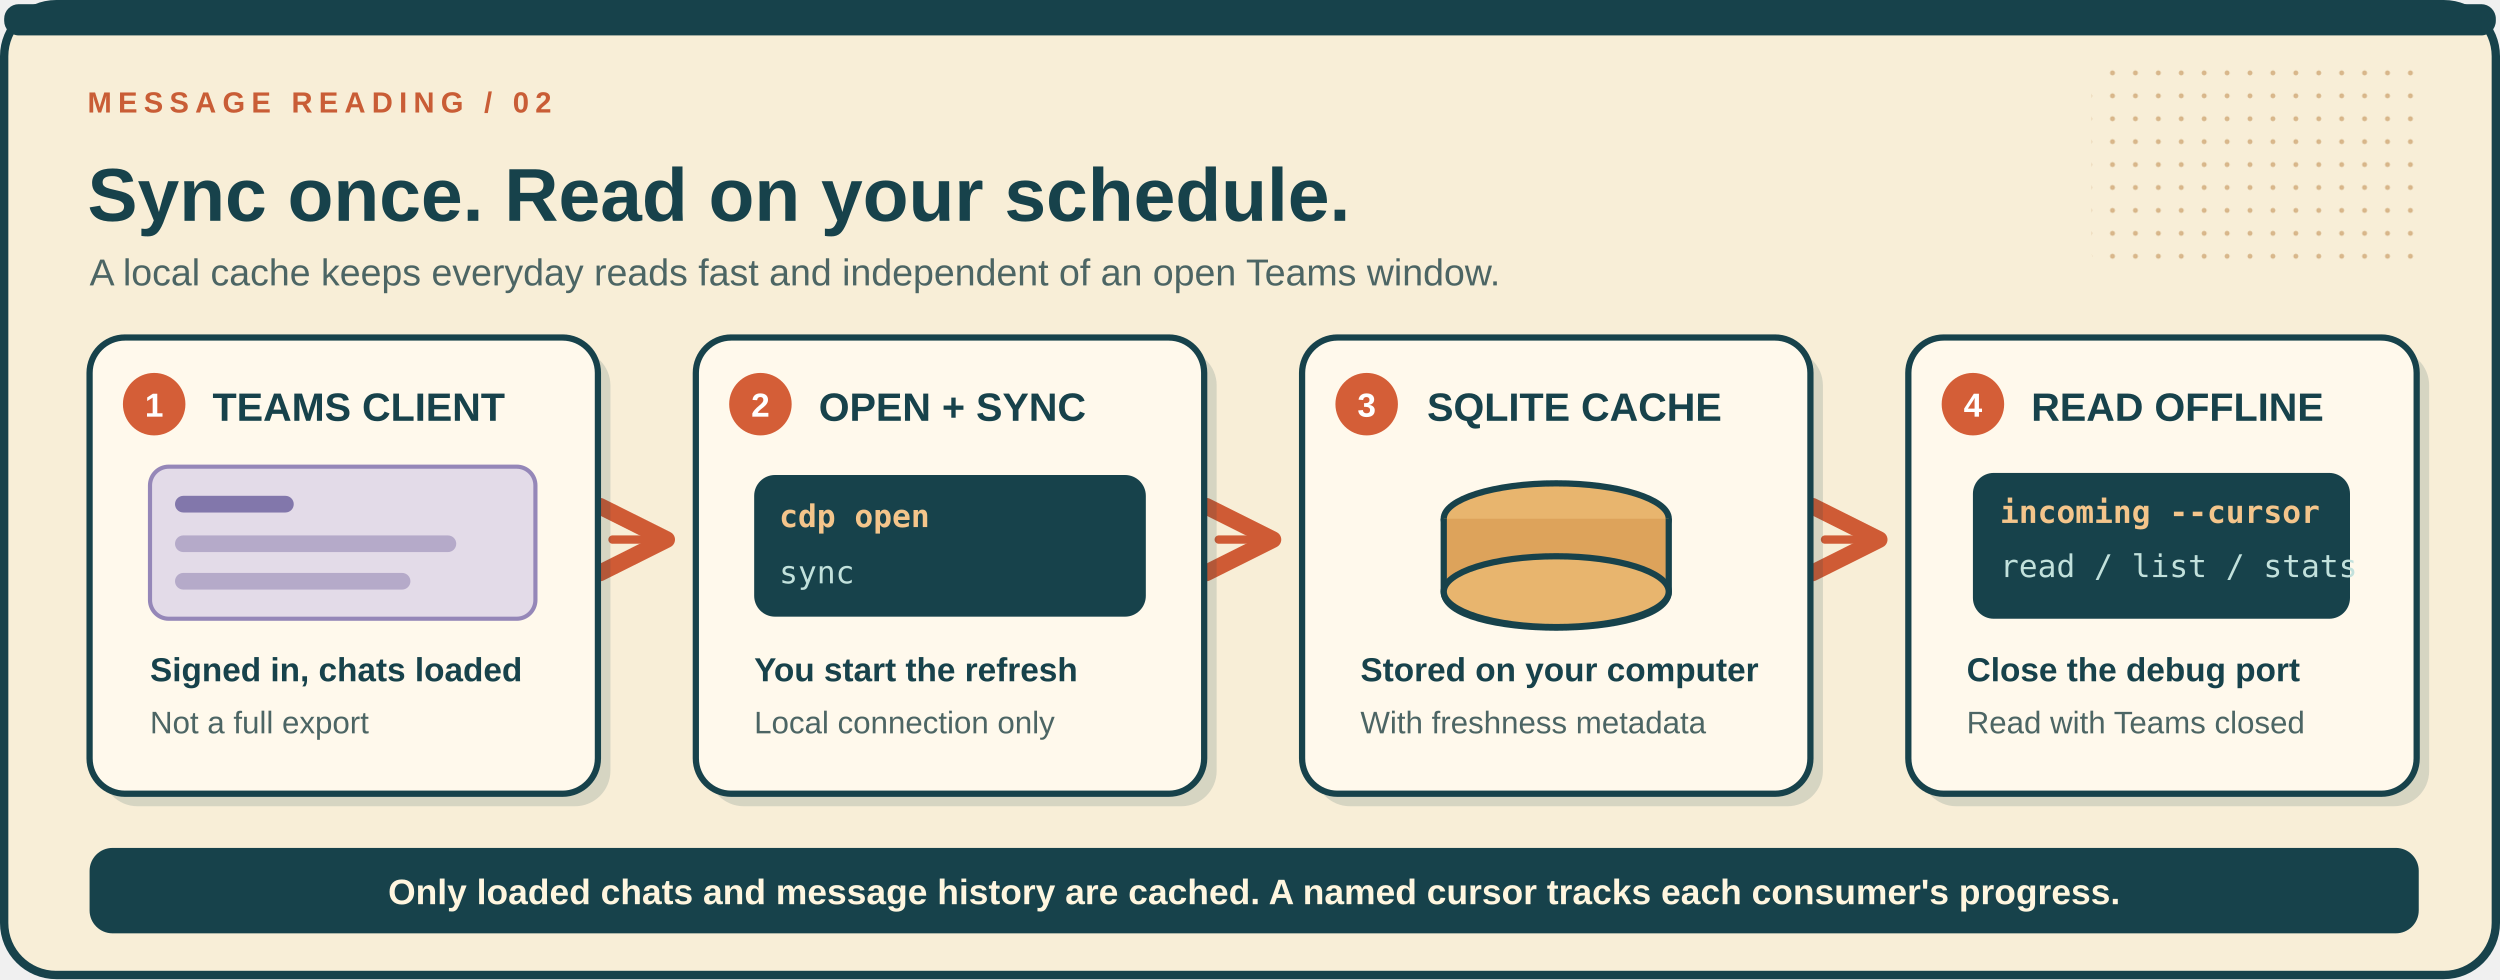
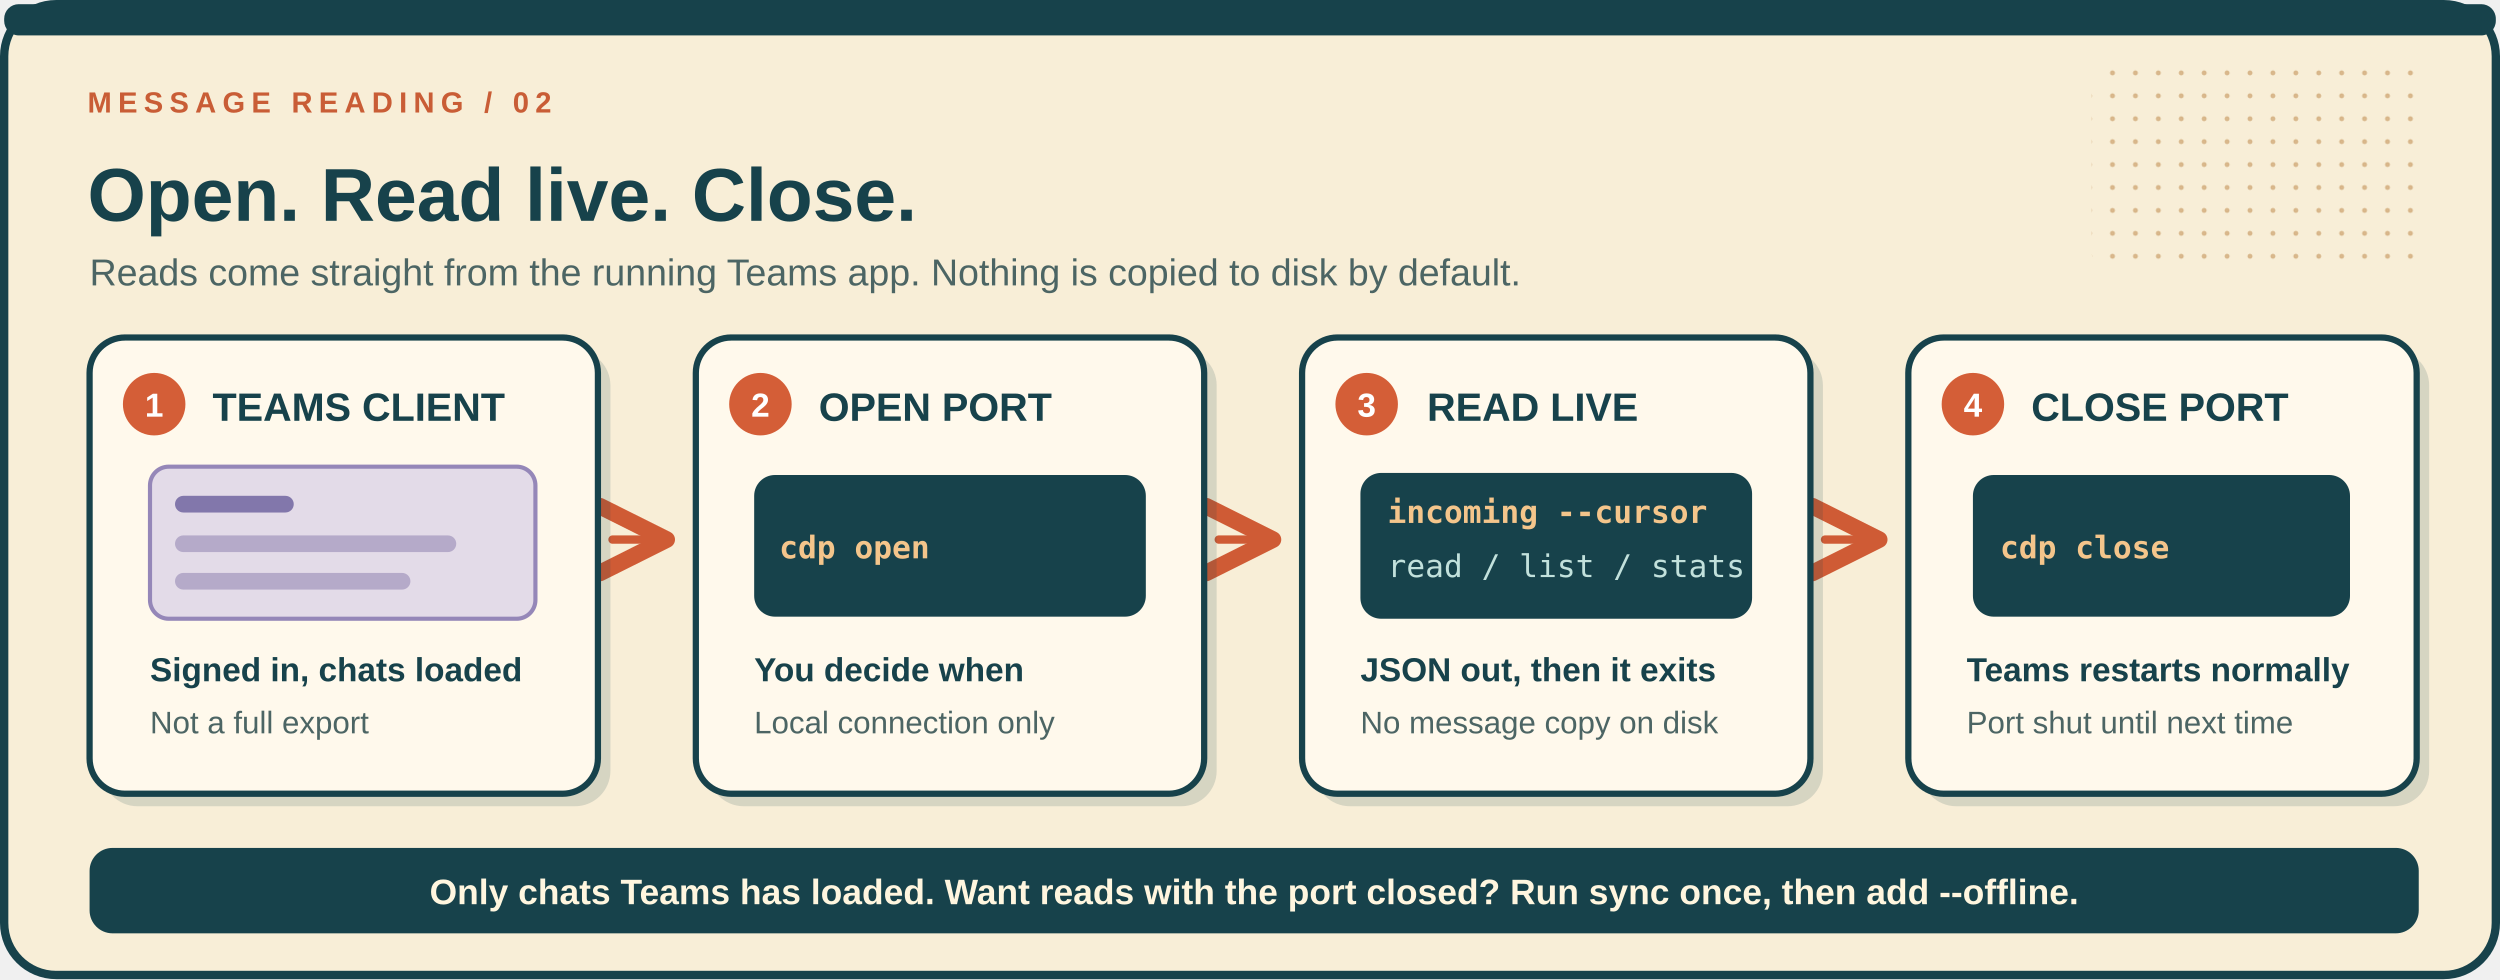
<svg xmlns="http://www.w3.org/2000/svg" viewBox="0 0 1200 470" width="1200" height="470" role="img" aria-labelledby="title desc">
  <defs>
    <marker id="arrow" markerWidth="11" markerHeight="11" refX="9" refY="5" orient="auto">
      <path d="M1 1 L9 5 L1 9" fill="none" stroke="#CF5B35" stroke-width="2" stroke-linecap="round" stroke-linejoin="round" />
    </marker>
    <pattern id="dots" width="11" height="11" patternUnits="userSpaceOnUse">
      <circle cx="2" cy="2" r="1.2" fill="#B98242" opacity=".5" />
    </pattern>
  </defs>
  <rect x="2" y="2" width="1196" height="466" rx="25" fill="#F8EED7" stroke="#17424B" stroke-width="4" />
  <rect x="2" y="2" width="1196" height="15" rx="7" fill="#17424B" />
  <rect x="1004" y="30" width="160" height="100" rx="9" fill="url(#dots)" />
  <text x="42" y="54" font-family="Arial,Segoe UI,sans-serif" font-size="14" font-weight="800" letter-spacing="3" fill="#C95D36">MESSAGE READING / 02</text>
-   <text x="42" y="106" font-family="Arial,Segoe UI,sans-serif" font-size="36" font-weight="900" fill="#17424B">Sync once. Read on your schedule.</text>
-   <text x="43" y="137" font-family="Arial,Segoe UI,sans-serif" font-size="18" fill="#4C6564">A local cache keeps everyday reads fast and independent of an open Teams window.</text>
+   <text x="42" y="106" font-family="Arial,Segoe UI,sans-serif" font-size="36" font-weight="900" fill="#17424B">Open. Read live. Close.</text>
+   <text x="43" y="137" font-family="Arial,Segoe UI,sans-serif" font-size="18" fill="#4C6564">Reads come straight from the running Teams app. Nothing is copied to disk by default.</text>
  <path d="M294 259 H320" stroke="#CF5B35" stroke-width="4" stroke-linecap="round" marker-end="url(#arrow)" />
  <path d="M585 259 H611" stroke="#CF5B35" stroke-width="4" stroke-linecap="round" marker-end="url(#arrow)" />
  <path d="M876 259 H902" stroke="#CF5B35" stroke-width="4" stroke-linecap="round" marker-end="url(#arrow)" />
  <rect x="49" y="168" width="244" height="219" rx="17" fill="#17424B" opacity=".15" />
  <rect x="43" y="162" width="244" height="219" rx="17" fill="#FFF9EC" stroke="#17424B" stroke-width="3" />
  <circle cx="74" cy="194" r="15" fill="#D45E37" />
  <text x="74" y="200" text-anchor="middle" font-family="Arial,sans-serif" font-size="16" font-weight="900" fill="#FFFFFF">1</text>
  <text x="102" y="202" font-family="Arial,Segoe UI,sans-serif" font-size="19" font-weight="800" fill="#17424B">TEAMS CLIENT</text>
  <rect x="72" y="224" width="185" height="73" rx="9" fill="#E3DBE8" stroke="#9587B8" stroke-width="2" />
  <rect x="84" y="238" width="57" height="8" rx="4" fill="#8277AB" />
  <rect x="84" y="257" width="135" height="8" rx="4" fill="#B5AAC9" />
  <rect x="84" y="275" width="113" height="8" rx="4" fill="#B5AAC9" />
  <text x="72" y="327" font-family="Arial,Segoe UI,sans-serif" font-size="16" font-weight="700" fill="#17424B">Signed in, chats loaded</text>
  <text x="72" y="352" font-family="Arial,Segoe UI,sans-serif" font-size="15" fill="#4C6564">Not a full export</text>
  <rect x="340" y="168" width="244" height="219" rx="17" fill="#17424B" opacity=".15" />
  <rect x="334" y="162" width="244" height="219" rx="17" fill="#FFF9EC" stroke="#17424B" stroke-width="3" />
  <circle cx="365" cy="194" r="15" fill="#D45E37" />
  <text x="365" y="200" text-anchor="middle" font-family="Arial,sans-serif" font-size="16" font-weight="900" fill="#FFFFFF">2</text>
-   <text x="393" y="202" font-family="Arial,Segoe UI,sans-serif" font-size="19" font-weight="800" fill="#17424B">OPEN + SYNC</text>
+   <text x="393" y="202" font-family="Arial,Segoe UI,sans-serif" font-size="19" font-weight="800" fill="#17424B">OPEN PORT</text>
  <rect x="362" y="228" width="188" height="68" rx="10" fill="#17424B" />
-   <text x="374" y="253" font-family="Consolas,monospace" font-size="15" font-weight="700" fill="#F4C58B">cdp open</text>
-   <text x="374" y="280" font-family="Consolas,monospace" font-size="15" fill="#C2E1DC">sync</text>
-   <text x="362" y="327" font-family="Arial,Segoe UI,sans-serif" font-size="16" font-weight="700" fill="#17424B">You start the refresh</text>
+   <text x="374" y="268" font-family="Consolas,monospace" font-size="15" font-weight="700" fill="#F4C58B">cdp open</text>
+   <text x="362" y="327" font-family="Arial,Segoe UI,sans-serif" font-size="16" font-weight="700" fill="#17424B">You decide when</text>
  <text x="362" y="352" font-family="Arial,Segoe UI,sans-serif" font-size="15" fill="#4C6564">Local connection only</text>
  <rect x="631" y="168" width="244" height="219" rx="17" fill="#17424B" opacity=".15" />
  <rect x="625" y="162" width="244" height="219" rx="17" fill="#FFF9EC" stroke="#17424B" stroke-width="3" />
  <circle cx="656" cy="194" r="15" fill="#D45E37" />
  <text x="656" y="200" text-anchor="middle" font-family="Arial,sans-serif" font-size="16" font-weight="900" fill="#FFFFFF">3</text>
-   <text x="685" y="202" font-family="Arial,Segoe UI,sans-serif" font-size="19" font-weight="800" fill="#17424B">SQLITE CACHE</text>
-   <ellipse cx="747" cy="249" rx="54" ry="17" fill="#E8B56E" stroke="#17424B" stroke-width="3" />
-   <path d="M693 249 V284 C693 307 801 307 801 284 V249" fill="#DDA35B" stroke="#17424B" stroke-width="3" />
-   <ellipse cx="747" cy="284" rx="54" ry="17" fill="#E8B56E" stroke="#17424B" stroke-width="3" />
-   <text x="653" y="327" font-family="Arial,Segoe UI,sans-serif" font-size="16" font-weight="700" fill="#17424B">Stored on your computer</text>
-   <text x="653" y="352" font-family="Arial,Segoe UI,sans-serif" font-size="15" fill="#4C6564">With freshness metadata</text>
+   <text x="685" y="202" font-family="Arial,Segoe UI,sans-serif" font-size="19" font-weight="800" fill="#17424B">READ LIVE</text>
+   <rect x="653" y="227" width="188" height="70" rx="10" fill="#17424B" />
+   <text x="666" y="251" font-family="Consolas,monospace" font-size="15" font-weight="700" fill="#F4C58B">incoming --cursor</text>
+   <text x="666" y="277" font-family="Consolas,monospace" font-size="15" fill="#C2E1DC">read / list / stats</text>
+   <text x="653" y="327" font-family="Arial,Segoe UI,sans-serif" font-size="16" font-weight="700" fill="#17424B">JSON out, then it exits</text>
+   <text x="653" y="352" font-family="Arial,Segoe UI,sans-serif" font-size="15" fill="#4C6564">No message copy on disk</text>
  <rect x="922" y="168" width="244" height="219" rx="17" fill="#17424B" opacity=".15" />
  <rect x="916" y="162" width="244" height="219" rx="17" fill="#FFF9EC" stroke="#17424B" stroke-width="3" />
  <circle cx="947" cy="194" r="15" fill="#D45E37" />
  <text x="947" y="200" text-anchor="middle" font-family="Arial,sans-serif" font-size="16" font-weight="900" fill="#FFFFFF">4</text>
-   <text x="975" y="202" font-family="Arial,Segoe UI,sans-serif" font-size="19" font-weight="800" fill="#17424B">READ OFFLINE</text>
-   <rect x="947" y="227" width="181" height="70" rx="10" fill="#17424B" />
-   <text x="960" y="251" font-family="Consolas,monospace" font-size="15" font-weight="700" fill="#F4C58B">incoming --cursor</text>
-   <text x="960" y="277" font-family="Consolas,monospace" font-size="15" fill="#C2E1DC">read / list / stats</text>
-   <text x="944" y="327" font-family="Arial,Segoe UI,sans-serif" font-size="16" font-weight="700" fill="#17424B">Close the debug port</text>
-   <text x="944" y="352" font-family="Arial,Segoe UI,sans-serif" font-size="15" fill="#4C6564">Read with Teams closed</text>
+   <text x="975" y="202" font-family="Arial,Segoe UI,sans-serif" font-size="19" font-weight="800" fill="#17424B">CLOSE PORT</text>
+   <rect x="947" y="228" width="181" height="68" rx="10" fill="#17424B" />
+   <text x="960" y="268" font-family="Consolas,monospace" font-size="15" font-weight="700" fill="#F4C58B">cdp close</text>
+   <text x="944" y="327" font-family="Arial,Segoe UI,sans-serif" font-size="16" font-weight="700" fill="#17424B">Teams restarts normally</text>
+   <text x="944" y="352" font-family="Arial,Segoe UI,sans-serif" font-size="15" fill="#4C6564">Port shut until next time</text>
  <rect x="43" y="407" width="1118" height="41" rx="11" fill="#17424B" />
-   <text x="602" y="434" text-anchor="middle" font-family="Arial,Segoe UI,sans-serif" font-size="17" font-weight="700" fill="#FFF6DF">Only loaded chats and message history are cached. A named cursor tracks each consumer's progress.</text>
+   <text x="602" y="434" text-anchor="middle" font-family="Arial,Segoe UI,sans-serif" font-size="17" font-weight="700" fill="#FFF6DF">Only chats Teams has loaded. Want reads with the port closed? Run sync once, then add --offline.</text>
</svg>
